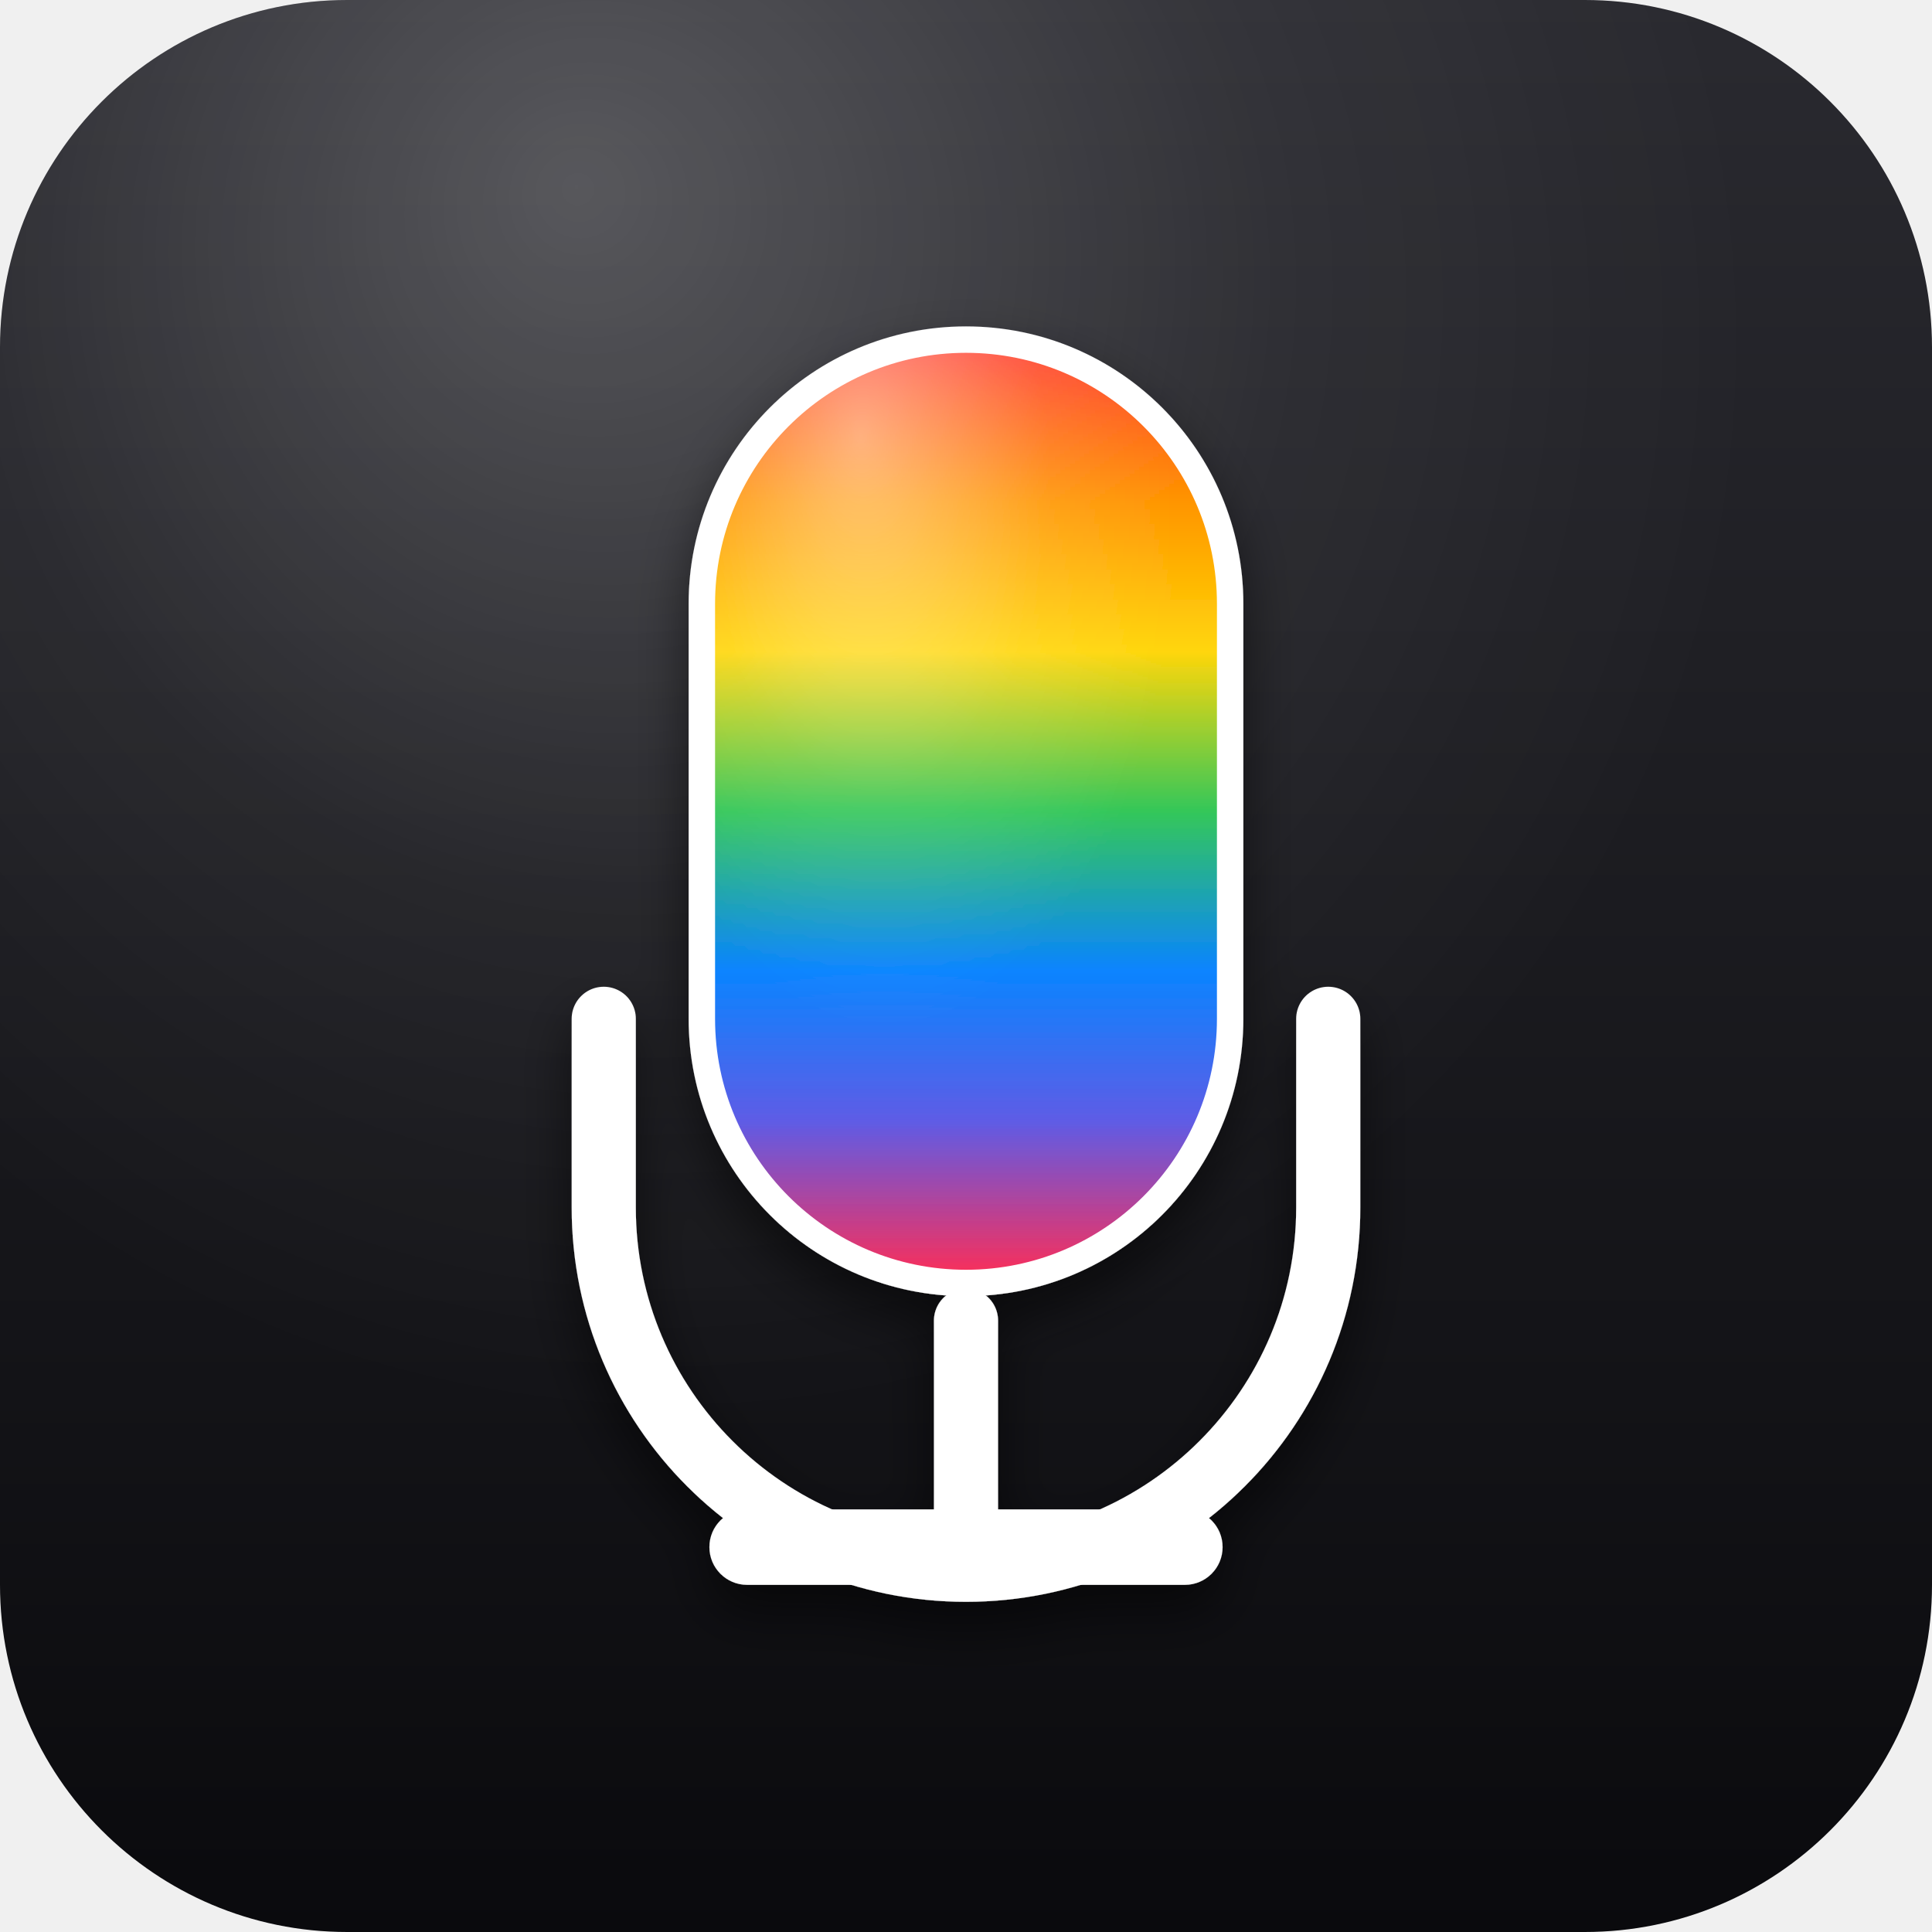
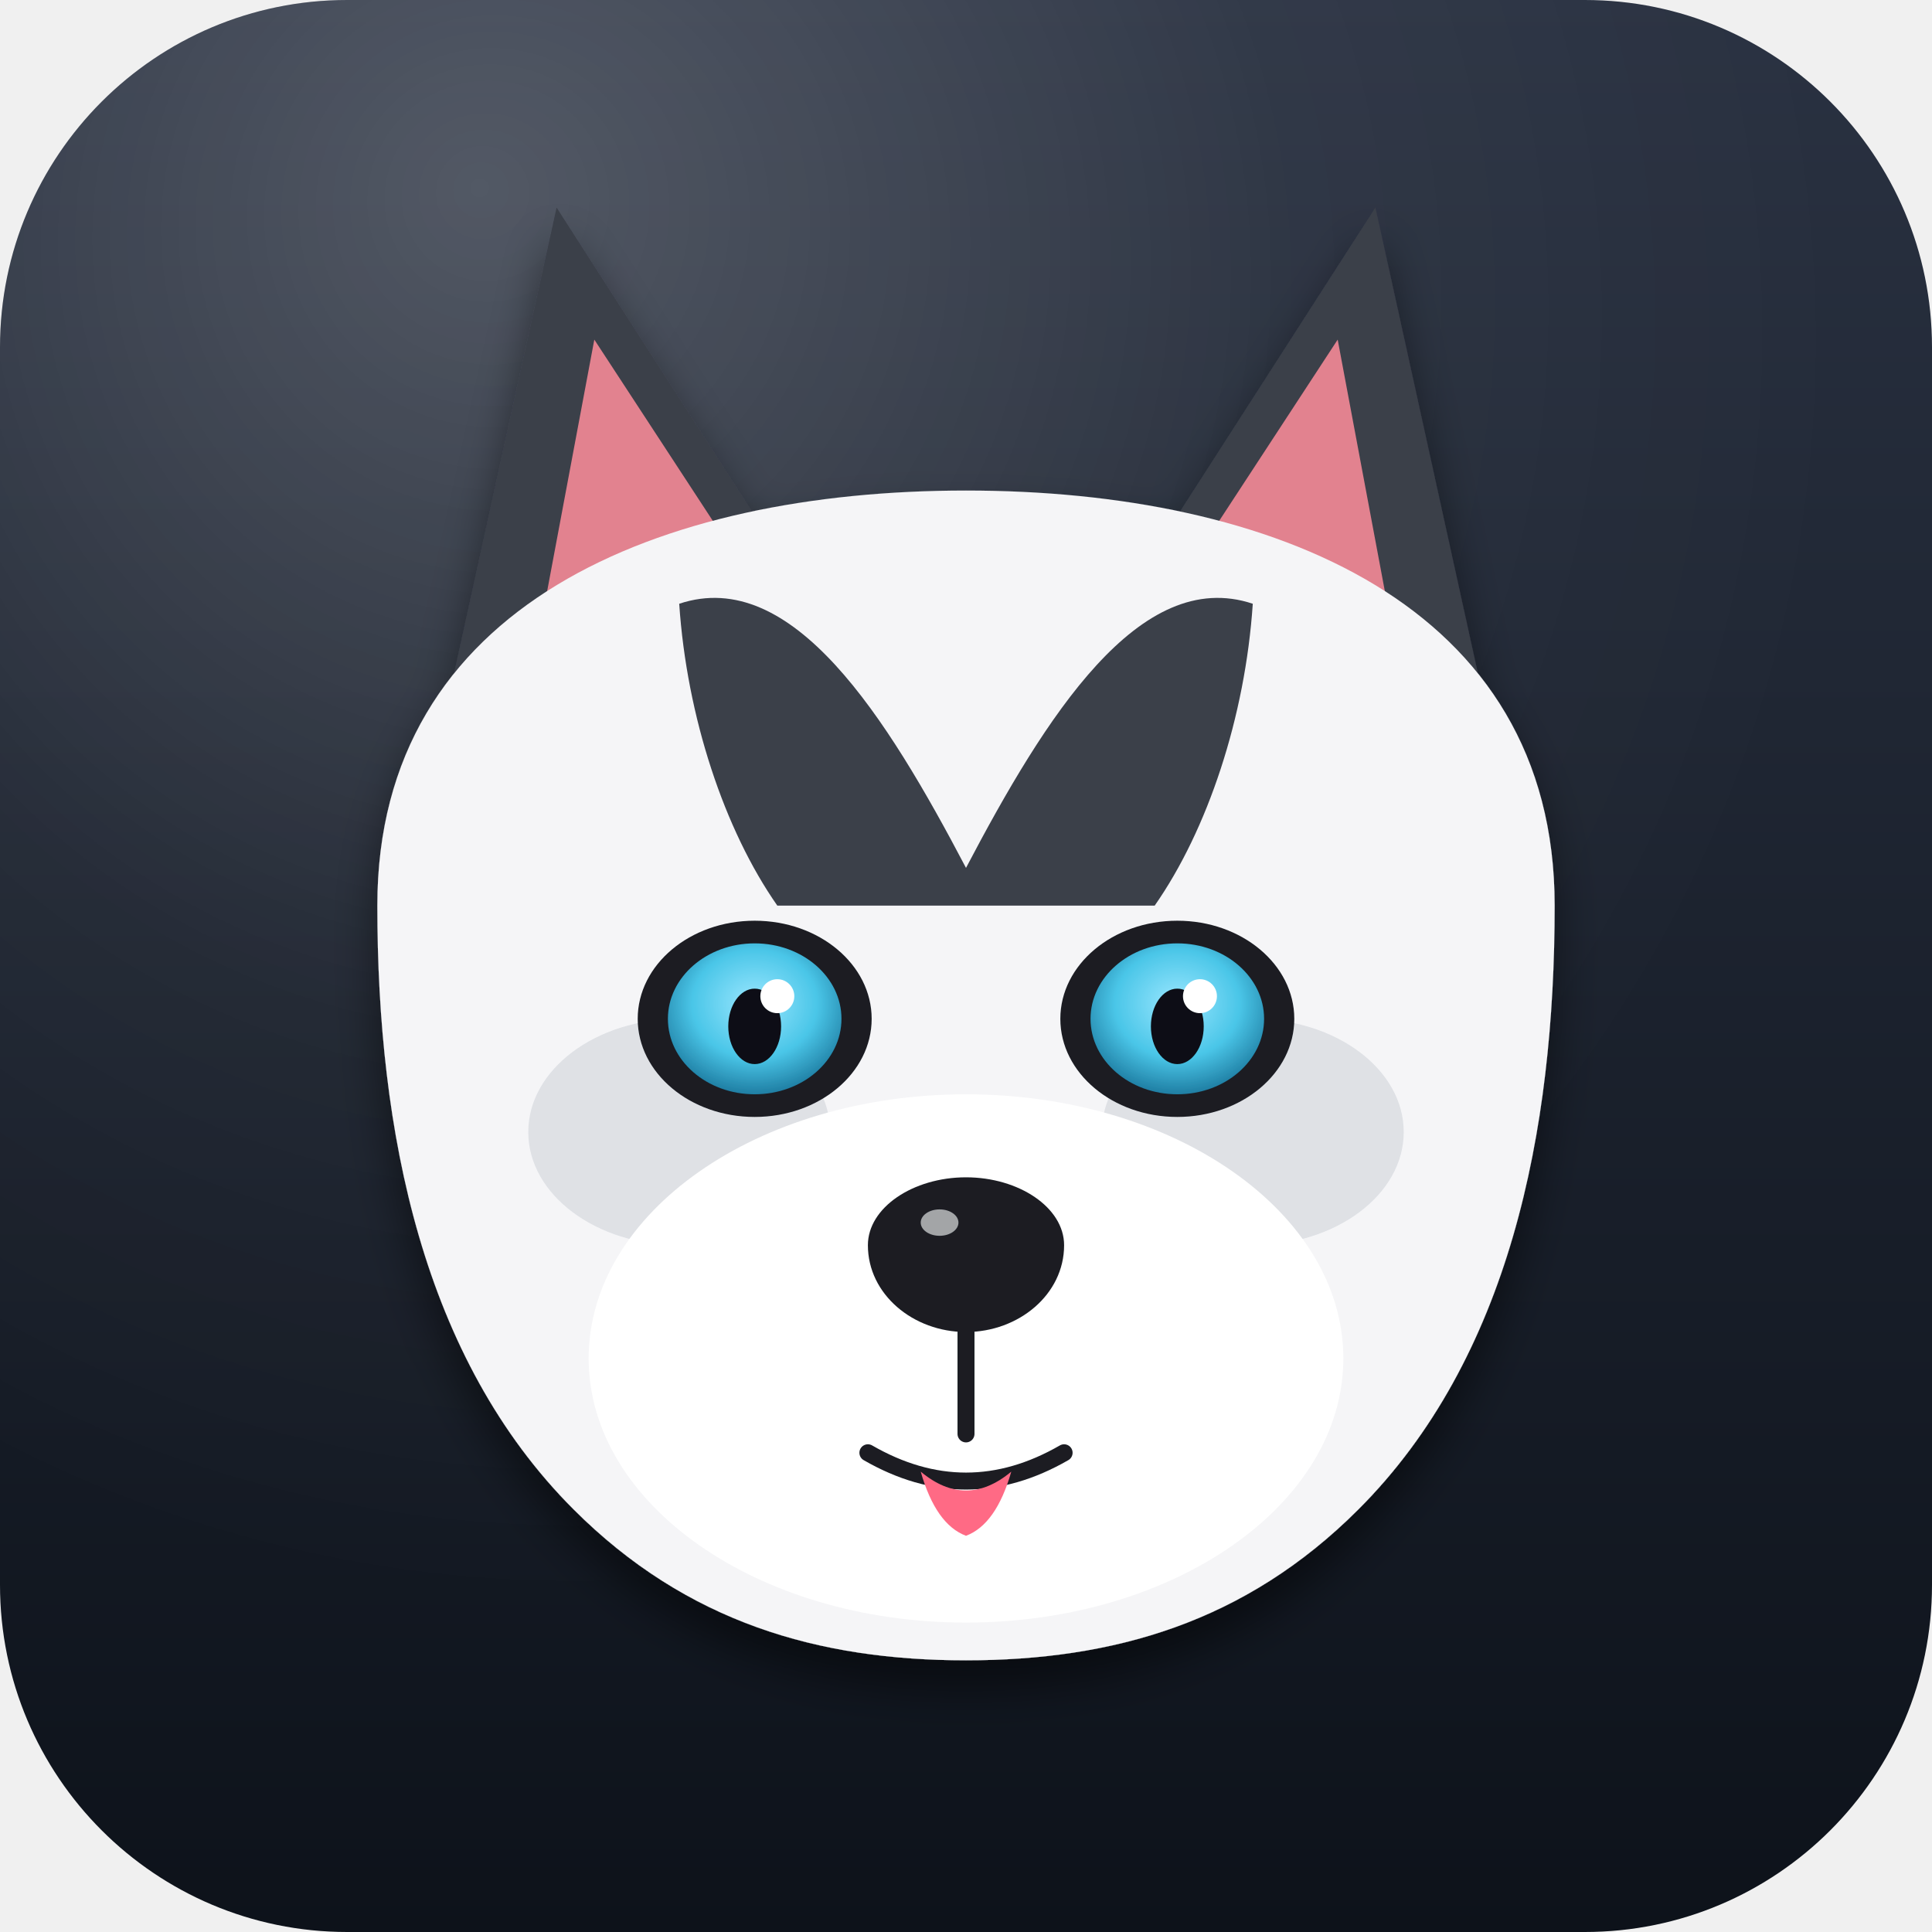
<svg xmlns="http://www.w3.org/2000/svg" viewBox="0 0 1024 1024" width="1024" height="1024">
  <defs>
    <linearGradient id="bg" x1="0" y1="0" x2="0" y2="1">
-       <stop offset="0%" stop-color="#2a2a30" />
-       <stop offset="100%" stop-color="#0a0a0d" />
+       <stop offset="0%" stop-color="#2a3242" />
+       <stop offset="100%" stop-color="#0d121a" />
    </linearGradient>
-     <linearGradient id="rainbow" x1="0" y1="0" x2="0" y2="1">
-       <stop offset="0%" stop-color="#ff3b30" />
-       <stop offset="17%" stop-color="#ff9500" />
-       <stop offset="33%" stop-color="#ffd60a" />
-       <stop offset="50%" stop-color="#34c759" />
-       <stop offset="67%" stop-color="#0a84ff" />
-       <stop offset="83%" stop-color="#5e5ce6" />
-       <stop offset="100%" stop-color="#ff2d55" />
-     </linearGradient>
-     <radialGradient id="capsuleHighlight" cx="0.35" cy="0.18" r="0.55" fx="0.30" fy="0.10">
-       <stop offset="0%" stop-color="#ffffff" stop-opacity="0.45" />
-       <stop offset="60%" stop-color="#ffffff" stop-opacity="0.10" />
+     <radialGradient id="bgGlow" cx="0.30" cy="0.18" r="0.65" fx="0.25" fy="0.10">
+       <stop offset="0%" stop-color="#ffffff" stop-opacity="0.20" />
+       <stop offset="60%" stop-color="#ffffff" stop-opacity="0.04" />
      <stop offset="100%" stop-color="#ffffff" stop-opacity="0" />
    </radialGradient>
-     <filter id="micShadow" x="-20%" y="-10%" width="140%" height="130%">
-       <feGaussianBlur in="SourceAlpha" stdDeviation="14" />
+     <radialGradient id="eye" cx="0.5" cy="0.4" r="0.6">
+       <stop offset="0%" stop-color="#9be7ff" />
+       <stop offset="60%" stop-color="#4ac6e8" />
+       <stop offset="100%" stop-color="#1f7ea3" />
+     </radialGradient>
+     <filter id="dropShadow" x="-15%" y="-10%" width="130%" height="130%">
+       <feGaussianBlur in="SourceAlpha" stdDeviation="12" />
      <feOffset dx="0" dy="14" result="off" />
      <feComponentTransfer>
-         <feFuncA type="linear" slope="0.55" />
+         <feFuncA type="linear" slope="0.5" />
      </feComponentTransfer>
      <feMerge>
        <feMergeNode />
        <feMergeNode in="SourceGraphic" />
      </feMerge>
    </filter>
  </defs>
  <rect x="0" y="0" width="1024" height="1024" rx="184" ry="184" fill="url(#bg)" />
-   <rect x="0" y="0" width="1024" height="1024" rx="184" ry="184" fill="url(#capsuleHighlight)" opacity="0.5" />
-   <g filter="url(#micShadow)">
-     <rect x="372" y="180" width="280" height="500" rx="140" ry="140" fill="url(#rainbow)" stroke="#ffffff" stroke-width="14" />
-     <rect x="372" y="180" width="280" height="500" rx="140" ry="140" fill="url(#capsuleHighlight)" />
-     <path d="M 320 540              V 640              A 192 192 0 0 0 704 640              V 540" fill="none" stroke="#ffffff" stroke-width="34" stroke-linecap="round" />
-     <line x1="512" y1="700" x2="512" y2="820" stroke="#ffffff" stroke-width="34" stroke-linecap="round" />
-     <rect x="376" y="800" width="272" height="40" rx="20" ry="20" fill="#ffffff" />
+   <rect x="0" y="0" width="1024" height="1024" rx="184" ry="184" fill="url(#bgGlow)" />
+   <g filter="url(#dropShadow)">
+     <path d="M 240 360              L 295 110              L 430 320              Z" fill="#3b3f4a" />
+     <path d="M 285 340              L 315 180              L 400 310              Z" fill="#ff8e9b" opacity="0.85" />
+     <path d="M 784 360              L 729 110              L 594 320              Z" fill="#3b3f4a" />
+     <path d="M 739 340              L 709 180              L 624 310              Z" fill="#ff8e9b" opacity="0.85" />
+     <path d="M 200 480              C 200 320, 350 260, 512 260              C 674 260, 824 320, 824 480              C 824 600, 800 720, 720 800              C 660 860, 590 880, 512 880              C 434 880, 364 860, 304 800              C 224 720, 200 600, 200 480 Z" fill="#f5f5f7" />
+     <path d="M 360 320              C 420 300, 470 380, 512 460              C 554 380, 604 300, 664 320              C 660 380, 640 440, 612 480              L 412 480              C 384 440, 364 380, 360 320 Z" fill="#3b3f4a" />
+     <ellipse cx="360" cy="600" rx="80" ry="60" fill="#dadde2" opacity="0.85" />
+     <ellipse cx="664" cy="600" rx="80" ry="60" fill="#dadde2" opacity="0.85" />
+     <ellipse cx="400" cy="540" rx="62" ry="52" fill="#1a1d24" />
+     <ellipse cx="624" cy="540" rx="62" ry="52" fill="#1a1d24" />
+     <ellipse cx="400" cy="540" rx="46" ry="40" fill="url(#eye)" />
+     <ellipse cx="624" cy="540" rx="46" ry="40" fill="url(#eye)" />
+     <ellipse cx="400" cy="544" rx="14" ry="20" fill="#0a1015" />
+     <ellipse cx="624" cy="544" rx="14" ry="20" fill="#0a1015" />
+     <circle cx="412" cy="528" r="9" fill="#ffffff" />
+     <circle cx="636" cy="528" r="9" fill="#ffffff" />
+     <ellipse cx="512" cy="720" rx="200" ry="140" fill="#ffffff" />
+     <path d="M 460 660              C 460 640, 484 624, 512 624              C 540 624, 564 640, 564 660              C 564 686, 540 706, 512 706              C 484 706, 460 686, 460 660 Z" fill="#1a1d24" />
+     <ellipse cx="498" cy="648" rx="10" ry="7" fill="#ffffff" opacity="0.6" />
+     <path d="M 512 706              V 760" stroke="#1a1d24" stroke-width="9" stroke-linecap="round" fill="none" />
+     <path d="M 460 770              Q 512 800, 564 770" stroke="#1a1d24" stroke-width="9" stroke-linecap="round" fill="none" />
+     <path d="M 488 780              Q 512 800, 536 780              Q 528 808, 512 814              Q 496 808, 488 780 Z" fill="#ff6b85" />
  </g>
</svg>
